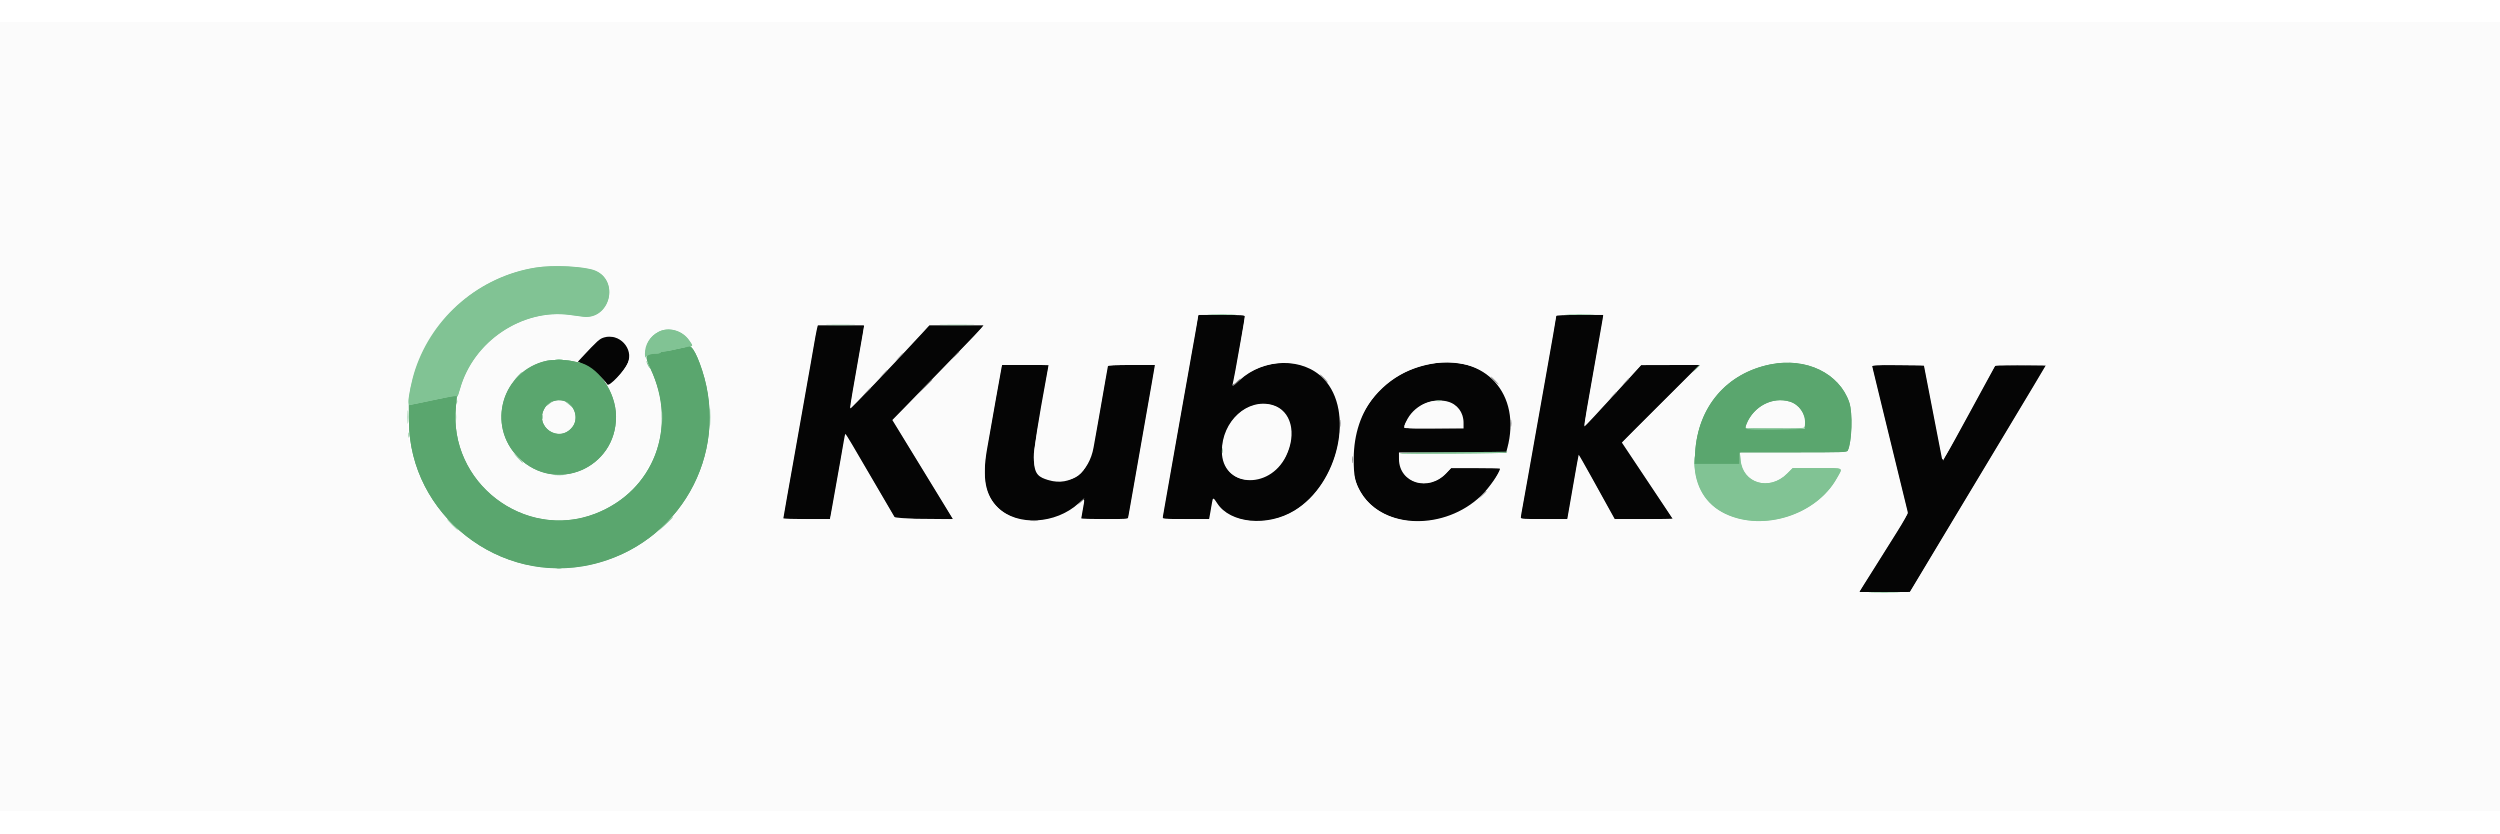
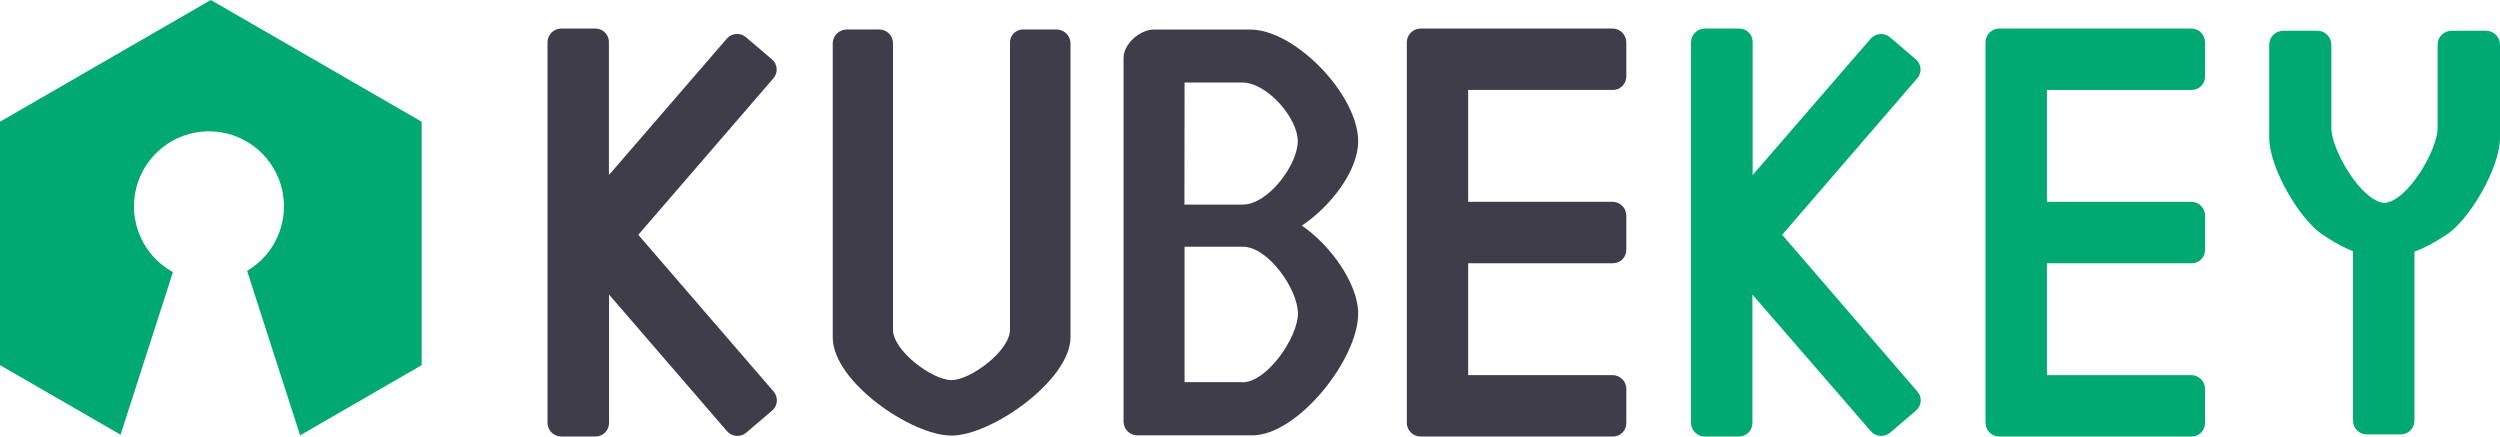
- <svg xmlns="http://www.w3.org/2000/svg" id="svg" version="1.1" width="600" height="200" viewBox="0, 0, 400,126.217">
-   <g id="svgg">
-     <path id="path1" d="M0.000 63.083 L 0.000 126.167 200.000 126.167 L 400.000 126.167 400.000 63.083 L 400.000 0.000 200.000 0.000 L 0.000 0.000 0.000 63.083 M93.010 39.252 C 95.524 39.629,96.477 40.159,97.154 41.557 C 98.459 44.254,96.207 47.497,93.292 47.118 C 92.902 47.067,91.946 46.939,91.167 46.833 C 88.293 46.442,85.169 46.997,82.250 48.417 C 70.064 54.345,69.896 71.696,81.965 77.829 C 96.220 85.073,111.274 69.733,103.949 55.428 C 101.935 51.495,105.054 47.731,108.787 49.591 C 111.951 51.168,114.376 60.095,113.409 66.606 C 110.194 88.260,82.370 94.953,69.626 77.139 C 57.357 59.990,72.096 36.110,93.010 39.252 M199.230 46.801 C 199.297 46.910,197.786 55.810,197.400 57.573 C 197.296 58.050,197.318 58.040,198.260 57.201 C 201.393 54.408,206.352 53.652,209.864 55.432 C 217.798 59.453,214.881 75.191,205.494 79.013 C 201.292 80.725,196.403 79.803,194.587 76.958 C 194.145 76.265,194.065 76.373,193.824 78.000 L 193.602 79.500 189.801 79.500 C 186.028 79.500,186.000 79.497,186.000 79.143 C 186.000 78.947,186.220 77.578,186.489 76.102 C 186.758 74.625,187.626 69.742,188.418 65.250 C 191.256 49.161,191.646 47.001,191.749 46.835 C 191.874 46.632,199.105 46.600,199.230 46.801 M256.532 47.250 C 256.476 47.796,255.727 52.109,255.330 54.167 C 255.251 54.579,255.025 55.854,254.829 57.000 C 254.632 58.146,254.255 60.279,253.990 61.741 C 253.726 63.202,253.534 64.423,253.565 64.454 C 253.614 64.503,255.955 62.003,260.896 56.625 L 262.541 54.833 267.292 54.833 L 272.043 54.833 265.855 60.940 C 262.451 64.299,259.667 67.112,259.667 67.192 C 259.667 67.272,261.467 70.035,263.667 73.333 C 265.867 76.631,267.667 79.368,267.667 79.415 C 267.667 79.462,265.543 79.500,262.948 79.500 L 258.230 79.500 257.907 78.873 C 257.062 77.235,252.740 69.508,252.667 69.504 C 252.621 69.502,252.453 70.269,252.294 71.208 C 251.719 74.605,250.994 78.758,250.912 79.125 L 250.827 79.500 246.979 79.500 L 243.131 79.500 243.237 79.075 C 243.296 78.841,243.454 78.016,243.589 77.242 C 243.723 76.467,243.950 75.177,244.093 74.375 C 244.236 73.573,244.419 72.542,244.500 72.083 C 244.581 71.625,244.764 70.594,244.907 69.792 C 245.050 68.990,245.282 67.677,245.424 66.875 C 245.686 65.387,246.077 63.188,246.659 59.917 C 246.839 58.908,247.105 57.408,247.250 56.583 C 247.396 55.758,247.628 54.446,247.767 53.667 C 248.172 51.392,248.299 50.673,248.576 49.083 C 248.720 48.258,248.880 47.376,248.933 47.122 L 249.028 46.660 252.806 46.705 L 256.583 46.750 256.532 47.250 M138.241 48.486 C 138.327 48.624,138.034 50.416,136.520 59.000 C 136.254 60.512,136.051 61.767,136.070 61.788 C 136.088 61.809,138.124 59.672,140.593 57.040 C 143.063 54.408,145.654 51.653,146.351 50.919 C 147.049 50.184,147.863 49.302,148.160 48.958 L 148.701 48.333 153.114 48.333 C 155.772 48.333,157.506 48.395,157.472 48.489 C 157.407 48.672,155.718 50.462,152.352 53.917 C 149.402 56.945,144.694 61.810,143.673 62.885 L 142.929 63.668 143.240 64.209 C 143.597 64.831,146.904 70.259,147.834 71.750 C 149.199 73.939,152.500 79.376,152.500 79.436 C 152.500 79.769,143.225 79.465,143.012 79.125 C 142.882 78.919,141.136 75.938,139.131 72.500 C 137.126 69.063,135.431 66.231,135.365 66.207 C 135.298 66.184,135.071 67.159,134.860 68.374 C 134.649 69.589,134.256 71.821,133.987 73.333 C 133.718 74.846,133.413 76.571,133.310 77.167 C 133.207 77.762,133.055 78.531,132.971 78.875 L 132.820 79.500 129.018 79.500 L 125.216 79.500 125.611 77.292 C 125.828 76.077,126.301 73.396,126.662 71.333 C 127.024 69.271,127.619 65.896,127.986 63.833 C 128.352 61.771,128.850 58.958,129.091 57.583 C 129.332 56.208,129.670 54.296,129.841 53.333 C 130.012 52.371,130.270 50.916,130.415 50.101 C 130.559 49.286,130.716 48.554,130.765 48.476 C 130.884 48.283,138.122 48.293,138.241 48.486 M99.250 50.667 C 101.423 52.010,101.328 54.023,98.967 56.695 C 98.150 57.620,97.518 58.461,97.564 58.563 C 99.505 62.906,98.940 66.778,95.931 69.750 C 89.064 76.532,77.671 69.582,80.578 60.384 C 82.025 55.803,87.530 52.712,91.697 54.141 L 92.310 54.351 93.022 53.551 C 94.523 51.864,96.128 50.360,96.514 50.278 C 97.297 50.113,98.669 50.307,99.250 50.667 M234.386 54.746 C 240.046 55.946,243.030 61.485,241.389 67.750 L 241.083 68.917 232.500 69.000 L 223.917 69.083 223.956 69.990 C 224.119 73.769,228.525 75.050,231.358 72.141 L 232.145 71.333 236.159 71.333 L 240.172 71.333 239.733 72.208 C 234.395 82.838,217.862 82.353,216.464 71.527 C 215.148 61.326,224.428 52.637,234.386 54.746 M288.942 54.760 C 292.633 55.523,295.439 58.198,296.151 61.633 C 296.516 63.399,296.298 67.098,295.743 68.542 C 295.638 68.814,295.069 68.833,287.066 68.833 L 278.500 68.833 278.504 69.875 C 278.517 73.661,283.068 75.092,285.945 72.214 L 286.826 71.333 290.764 71.333 C 295.255 71.333,294.908 71.151,293.891 72.972 C 290.619 78.832,282.125 81.539,276.062 78.655 C 271.729 76.593,270.052 71.747,271.591 65.731 C 273.598 57.881,281.096 53.140,288.942 54.760 M167.832 54.875 C 167.831 54.939,167.549 56.584,167.253 58.250 C 167.107 59.075,166.843 60.575,166.667 61.583 C 166.182 64.357,165.875 66.102,165.594 67.667 C 164.899 71.535,166.066 73.333,169.269 73.333 C 173.099 73.333,174.211 71.817,175.440 64.917 C 176.437 59.320,177.166 55.111,177.166 54.958 C 177.167 54.890,178.901 54.833,181.022 54.833 L 184.877 54.833 184.786 55.375 C 184.684 55.983,183.987 59.965,183.581 62.250 C 183.435 63.075,183.166 64.612,182.984 65.667 C 182.801 66.721,182.584 67.958,182.500 68.417 C 182.416 68.875,182.199 70.112,182.016 71.167 C 181.834 72.221,181.572 73.721,181.433 74.500 C 181.295 75.279,181.064 76.592,180.921 77.417 C 180.778 78.242,180.620 79.048,180.569 79.208 C 180.485 79.475,180.151 79.500,176.685 79.500 L 172.892 79.500 173.165 77.925 L 173.438 76.350 172.838 76.893 C 167.255 81.936,158.843 80.278,157.647 73.899 C 157.439 72.790,157.533 69.481,157.806 68.333 C 157.904 67.921,158.217 66.233,158.501 64.583 C 158.786 62.933,159.086 61.246,159.169 60.833 C 159.251 60.421,159.524 58.902,159.775 57.458 L 160.231 54.833 164.032 54.833 C 166.123 54.833,167.833 54.852,167.832 54.875 M308.196 56.333 C 308.352 57.112,308.937 60.112,309.497 63.000 C 310.058 65.887,310.601 68.674,310.705 69.192 L 310.893 70.133 311.216 69.525 C 311.394 69.190,312.703 66.779,314.127 64.167 C 315.550 61.554,316.960 58.967,317.259 58.417 C 318.034 56.994,318.887 55.459,319.092 55.119 C 319.252 54.852,319.613 54.831,323.355 54.872 L 327.443 54.917 325.089 58.833 C 317.770 71.012,306.992 88.923,306.333 90.000 L 305.569 91.250 301.534 91.295 C 299.083 91.322,297.500 91.278,297.500 91.182 C 297.500 91.003,298.100 90.020,301.580 84.500 C 302.938 82.346,304.309 80.144,304.626 79.607 L 305.203 78.632 304.920 77.441 C 304.498 75.662,301.604 63.818,300.482 59.275 C 299.942 57.088,299.500 55.193,299.500 55.063 C 299.500 54.865,300.170 54.835,303.706 54.872 L 307.913 54.917 308.196 56.333 M88.750 60.613 C 86.049 61.326,86.348 65.410,89.128 65.783 C 91.090 66.046,92.666 63.772,91.750 62.000 C 91.236 61.005,89.792 60.337,88.750 60.613 M283.685 60.673 C 281.757 61.070,279.333 63.389,279.333 64.838 C 279.333 64.939,281.086 65.000,283.997 65.000 L 288.660 65.000 288.765 64.582 C 289.366 62.188,286.614 60.070,283.685 60.673 M227.884 61.080 C 226.548 61.687,224.667 63.926,224.667 64.909 C 224.667 64.962,226.785 64.985,229.375 64.961 L 234.083 64.917 234.056 63.894 C 233.982 61.151,230.859 59.727,227.884 61.080 M200.237 61.470 C 195.610 63.070,193.917 70.431,197.667 72.641 C 200.198 74.133,204.324 72.411,205.766 69.261 C 208.104 64.155,205.024 59.815,200.237 61.470 " stroke="none" fill="#fbfbfb" fill-rule="evenodd" />
-     <path id="path2" d="M109.773 51.949 C 109.737 51.985,109.492 52.053,109.229 52.099 C 108.965 52.146,108.263 52.297,107.667 52.435 C 107.071 52.573,106.377 52.693,106.125 52.702 C 105.873 52.710,105.667 52.781,105.667 52.859 C 105.667 52.936,105.423 53.000,105.125 53.001 C 103.214 53.004,103.080 53.307,104.066 55.388 C 108.515 64.784,104.634 75.007,95.243 78.627 C 83.913 82.995,71.701 73.601,72.949 61.481 C 73.047 60.529,73.117 59.739,73.105 59.725 C 73.080 59.696,70.511 60.201,69.250 60.482 C 68.792 60.584,67.742 60.804,66.917 60.971 L 65.417 61.274 65.431 63.845 C 65.513 78.818,79.993 90.172,94.667 86.769 C 108.634 83.530,116.767 69.235,112.344 55.699 C 111.315 52.550,110.443 51.279,109.773 51.949 M87.500 54.162 C 80.332 55.684,77.758 64.517,82.981 69.668 C 88.895 75.498,98.593 71.400,98.565 63.083 C 98.552 59.095,95.585 54.891,92.432 54.393 C 92.240 54.363,91.746 54.265,91.333 54.176 C 90.467 53.989,88.351 53.982,87.500 54.162 M283.333 54.731 C 276.238 56.149,271.670 61.484,271.224 68.875 L 271.116 70.667 274.725 70.667 L 278.333 70.667 278.333 69.750 L 278.333 68.833 286.911 68.833 C 294.912 68.833,295.498 68.814,295.636 68.542 C 296.311 67.209,296.459 62.478,295.878 60.799 C 294.275 56.163,288.982 53.602,283.333 54.731 M90.841 60.876 C 92.127 61.742,92.493 63.573,91.610 64.729 C 89.490 67.510,85.345 64.691,87.166 61.707 C 87.900 60.503,89.688 60.098,90.841 60.876 M286.357 60.693 C 287.871 61.147,288.904 62.653,288.802 64.260 L 288.750 65.083 284.169 65.128 C 278.779 65.180,279.080 65.235,279.460 64.268 C 280.570 61.443,283.606 59.869,286.357 60.693 " stroke="none" fill="#5aa66e" fill-rule="evenodd" />
-     <path id="path3" d="M85.750 39.246 C 76.786 40.675,69.262 47.032,66.433 55.566 C 65.883 57.224,65.301 60.054,65.367 60.746 L 65.417 61.273 66.917 60.970 C 67.742 60.804,68.792 60.584,69.250 60.482 C 71.864 59.899,73.087 59.709,73.148 59.876 C 73.183 59.974,73.390 59.423,73.607 58.652 C 75.741 51.068,83.570 45.799,91.167 46.833 C 91.946 46.939,92.902 47.067,93.292 47.118 C 97.561 47.673,99.197 41.394,95.217 39.726 C 93.648 39.068,88.500 38.807,85.750 39.246 M193.625 46.791 C 194.656 46.820,196.344 46.820,197.375 46.791 C 198.406 46.762,197.563 46.738,195.500 46.738 C 193.438 46.738,192.594 46.762,193.625 46.791 M250.884 46.791 C 251.967 46.820,253.692 46.820,254.718 46.791 C 255.744 46.762,254.858 46.738,252.750 46.738 C 250.642 46.738,249.802 46.762,250.884 46.791 M132.625 48.458 C 133.656 48.487,135.344 48.487,136.375 48.458 C 137.406 48.429,136.563 48.405,134.500 48.405 C 132.438 48.405,131.594 48.429,132.625 48.458 M150.885 48.458 C 152.151 48.486,154.176 48.486,155.385 48.458 C 156.594 48.429,155.558 48.406,153.083 48.406 C 150.608 48.406,149.619 48.430,150.885 48.458 M105.426 49.508 C 104.019 50.210,103.156 51.588,103.188 53.083 C 103.197 53.542,103.239 53.788,103.281 53.630 C 103.364 53.314,104.278 53.002,105.125 53.001 C 105.423 53.000,105.667 52.936,105.667 52.859 C 105.667 52.781,105.873 52.710,106.125 52.702 C 106.377 52.693,107.071 52.573,107.667 52.435 C 109.051 52.114,109.632 51.994,110.236 51.905 C 110.909 51.806,110.908 51.812,110.279 50.899 C 109.196 49.326,107.033 48.706,105.426 49.508 M88.961 53.954 C 89.261 53.991,89.711 53.990,89.961 53.952 C 90.212 53.914,89.967 53.884,89.417 53.885 C 88.867 53.886,88.662 53.917,88.961 53.954 M103.433 54.333 C 103.536 54.718,104.000 55.523,104.000 55.317 C 104.000 55.267,103.847 54.932,103.661 54.571 C 103.466 54.195,103.369 54.094,103.433 54.333 M271.324 55.458 L 270.750 56.083 271.375 55.509 C 271.719 55.193,272.000 54.912,272.000 54.884 C 272.000 54.757,271.859 54.877,271.324 55.458 M82.824 56.625 L 82.250 57.250 82.875 56.676 C 83.219 56.360,83.500 56.078,83.500 56.051 C 83.500 55.923,83.359 56.043,82.824 56.625 M73.039 60.667 C 73.039 60.987,73.073 61.119,73.115 60.958 C 73.157 60.798,73.157 60.535,73.115 60.375 C 73.073 60.215,73.039 60.346,73.039 60.667 M229.875 60.615 C 230.035 60.657,230.298 60.657,230.458 60.615 C 230.619 60.573,230.487 60.539,230.167 60.539 C 229.846 60.539,229.715 60.573,229.875 60.615 M87.703 61.125 C 87.304 61.515,87.298 61.534,87.659 61.252 C 88.370 60.698,88.404 60.667,88.286 60.667 C 88.223 60.667,87.961 60.873,87.703 61.125 M90.583 60.774 C 91.432 61.527,91.745 61.746,91.417 61.360 C 91.236 61.145,90.936 60.892,90.752 60.797 C 90.568 60.703,90.492 60.692,90.583 60.774 M113.565 63.167 C 113.565 64.404,113.592 64.910,113.624 64.292 C 113.656 63.673,113.656 62.660,113.624 62.042 C 113.592 61.423,113.565 61.929,113.565 63.167 M65.228 63.167 C 65.228 64.129,65.256 64.523,65.290 64.042 C 65.323 63.560,65.323 62.773,65.290 62.292 C 65.256 61.810,65.228 62.204,65.228 63.167 M72.893 63.167 C 72.893 64.037,72.922 64.394,72.956 63.958 C 72.990 63.523,72.990 62.810,72.956 62.375 C 72.922 61.940,72.893 62.296,72.893 63.167 M105.889 63.167 C 105.889 63.854,105.919 64.135,105.955 63.792 C 105.991 63.448,105.991 62.885,105.955 62.542 C 105.919 62.198,105.889 62.479,105.889 63.167 M86.705 63.167 C 86.705 63.487,86.740 63.619,86.782 63.458 C 86.823 63.298,86.823 63.035,86.782 62.875 C 86.740 62.715,86.705 62.846,86.705 63.167 M288.667 64.811 C 288.667 64.962,287.522 64.999,283.932 64.963 C 281.329 64.938,279.233 64.973,279.276 65.042 C 279.402 65.246,288.630 65.195,288.757 64.989 C 288.817 64.891,288.822 64.766,288.767 64.711 C 288.712 64.656,288.667 64.701,288.667 64.811 M65.375 66.083 C 65.377 66.450,65.411 66.580,65.451 66.373 C 65.491 66.166,65.490 65.866,65.448 65.706 C 65.406 65.547,65.374 65.717,65.375 66.083 M195.542 68.583 C 195.544 68.950,195.578 69.080,195.618 68.873 C 195.658 68.666,195.656 68.366,195.615 68.206 C 195.573 68.047,195.540 68.217,195.542 68.583 M232.590 68.792 C 227.919 68.816,224.041 68.892,223.973 68.960 C 223.905 69.028,227.687 69.063,232.378 69.039 C 237.674 69.011,240.968 68.932,241.070 68.830 C 241.160 68.740,241.200 68.685,241.158 68.707 C 241.117 68.729,237.261 68.767,232.590 68.792 M271.096 70.500 C 271.212 74.350,272.925 77.162,276.062 78.655 C 282.125 81.539,290.619 78.832,293.891 72.972 C 294.908 71.151,295.255 71.333,290.764 71.333 L 286.826 71.333 285.945 72.214 C 283.093 75.066,278.828 73.798,278.494 70.000 C 278.385 68.767,278.383 68.763,278.358 69.708 L 278.333 70.667 274.758 70.667 L 271.183 70.667 271.113 69.708 C 271.075 69.181,271.067 69.537,271.096 70.500 M82.826 69.708 C 83.517 70.444,83.667 70.577,83.667 70.451 C 83.667 70.425,83.310 70.068,82.875 69.660 L 82.083 68.917 82.826 69.708 M88.796 72.456 C 89.188 72.491,89.788 72.490,90.129 72.454 C 90.471 72.419,90.150 72.390,89.417 72.390 C 88.683 72.391,88.404 72.420,88.796 72.456 M106.495 80.292 L 105.417 81.417 106.542 80.338 C 107.160 79.745,107.667 79.239,107.667 79.213 C 107.667 79.090,107.497 79.247,106.495 80.292 M72.333 80.417 C 72.831 80.921,73.276 81.333,73.322 81.333 C 73.368 81.333,72.998 80.921,72.500 80.417 C 72.002 79.912,71.557 79.500,71.511 79.500 C 71.466 79.500,71.835 79.912,72.333 80.417 M89.127 87.451 C 89.334 87.491,89.634 87.490,89.794 87.448 C 89.953 87.406,89.783 87.374,89.417 87.375 C 89.050 87.377,88.920 87.411,89.127 87.451 M299.458 91.291 C 300.581 91.320,302.419 91.320,303.542 91.291 C 304.665 91.262,303.746 91.239,301.500 91.239 C 299.254 91.239,298.335 91.262,299.458 91.291 " stroke="none" fill="#81c394" fill-rule="evenodd" />
-     <path id="path4" d="M152.824 53.292 L 152.250 53.917 152.875 53.342 C 153.457 52.808,153.577 52.667,153.449 52.667 C 153.422 52.667,153.140 52.948,152.824 53.292 M143.824 53.625 L 143.250 54.250 143.875 53.676 C 144.457 53.141,144.577 53.000,144.449 53.000 C 144.422 53.000,144.140 53.281,143.824 53.625 M141.324 56.292 L 140.750 56.917 141.375 56.342 C 141.957 55.808,142.077 55.667,141.949 55.667 C 141.922 55.667,141.640 55.948,141.324 56.292 M211.750 57.000 C 212.108 57.367,212.438 57.667,212.484 57.667 C 212.530 57.667,212.275 57.367,211.917 57.000 C 211.559 56.633,211.228 56.333,211.182 56.333 C 211.137 56.333,211.392 56.633,211.750 57.000 M239.083 57.333 C 239.441 57.700,239.772 58.000,239.818 58.000 C 239.863 58.000,239.608 57.700,239.250 57.333 C 238.892 56.967,238.562 56.667,238.516 56.667 C 238.470 56.667,238.725 56.967,239.083 57.333 M197.922 57.494 C 197.662 57.766,197.385 57.949,197.308 57.901 C 197.230 57.853,197.167 57.893,197.167 57.990 C 197.167 58.304,197.422 58.179,198.000 57.583 C 198.311 57.262,198.527 57.000,198.481 57.000 C 198.434 57.000,198.183 57.222,197.922 57.494 M260.073 57.542 L 259.583 58.083 260.125 57.594 C 260.630 57.138,260.743 57.000,260.615 57.000 C 260.586 57.000,260.342 57.244,260.073 57.542 M147.912 58.375 L 146.750 59.583 147.958 58.421 C 148.623 57.782,149.167 57.238,149.167 57.213 C 149.167 57.091,148.992 57.253,147.912 58.375 M138.658 59.125 L 138.083 59.750 138.708 59.176 C 139.290 58.641,139.410 58.500,139.283 58.500 C 139.255 58.500,138.974 58.781,138.658 59.125 M258.073 59.708 L 257.583 60.250 258.125 59.760 C 258.423 59.491,258.667 59.248,258.667 59.219 C 258.667 59.090,258.529 59.203,258.073 59.708 M214.383 64.167 C 214.383 64.671,214.415 64.877,214.453 64.625 C 214.491 64.373,214.491 63.960,214.453 63.708 C 214.415 63.456,214.383 63.663,214.383 64.167 M241.717 64.167 C 241.717 64.671,241.748 64.877,241.786 64.625 C 241.824 64.373,241.824 63.960,241.786 63.708 C 241.748 63.456,241.717 63.663,241.717 64.167 M216.383 70.000 C 216.383 70.504,216.415 70.710,216.453 70.458 C 216.491 70.206,216.491 69.794,216.453 69.542 C 216.415 69.290,216.383 69.496,216.383 70.000 M237.158 75.625 L 236.583 76.250 237.208 75.676 C 237.552 75.360,237.833 75.078,237.833 75.051 C 237.833 74.923,237.692 75.043,237.158 75.625 M172.906 76.708 L 172.417 77.250 172.958 76.760 C 173.463 76.304,173.577 76.167,173.448 76.167 C 173.419 76.167,173.175 76.410,172.906 76.708 M164.961 79.787 C 165.261 79.825,165.711 79.824,165.961 79.786 C 166.212 79.748,165.967 79.717,165.417 79.718 C 164.867 79.719,164.662 79.750,164.961 79.787 " stroke="none" fill="#848484" fill-rule="evenodd" />
-     <path id="path0" d="M191.525 48.125 C 191.411 48.835,191.246 49.792,191.158 50.250 C 191.069 50.708,190.848 51.946,190.665 53.000 C 190.482 54.054,190.258 55.329,190.166 55.833 C 190.074 56.337,189.780 57.987,189.513 59.500 C 189.246 61.012,188.721 63.975,188.346 66.083 C 186.822 74.651,186.000 79.319,186.000 79.407 C 186.000 79.458,187.678 79.500,189.728 79.500 L 193.457 79.500 193.634 78.542 C 193.732 78.015,193.861 77.265,193.921 76.875 C 194.056 75.991,194.131 75.999,194.750 76.964 C 196.822 80.191,202.770 80.761,207.093 78.147 C 214.198 73.851,216.773 62.240,211.775 57.036 C 208.456 53.580,202.204 53.693,198.330 57.280 C 197.219 58.309,197.110 58.331,197.316 57.491 C 197.394 57.175,197.541 56.429,197.644 55.833 C 197.748 55.237,198.132 53.089,198.499 51.060 C 198.866 49.030,199.167 47.249,199.167 47.101 C 199.167 46.863,198.754 46.833,195.449 46.833 L 191.732 46.833 191.525 48.125 M249.000 47.004 C 249.000 47.097,248.778 48.428,248.507 49.962 C 248.235 51.495,247.637 54.887,247.177 57.500 C 246.717 60.112,246.264 62.663,246.171 63.167 C 246.077 63.671,245.850 64.946,245.667 66.000 C 245.483 67.054,245.258 68.329,245.166 68.833 C 245.074 69.337,244.774 71.025,244.500 72.583 C 243.926 75.846,243.702 77.095,243.487 78.217 C 243.402 78.656,243.333 79.125,243.333 79.258 C 243.333 79.462,243.914 79.500,247.051 79.500 L 250.768 79.500 251.660 74.375 C 252.150 71.556,252.569 69.227,252.590 69.200 C 252.611 69.172,253.512 70.747,254.592 72.700 C 255.672 74.652,256.680 76.475,256.832 76.750 C 256.984 77.025,257.391 77.756,257.735 78.375 L 258.362 79.500 263.015 79.500 L 267.668 79.500 263.584 73.376 L 259.500 67.251 265.708 61.042 L 271.915 54.833 267.249 54.847 L 262.583 54.860 260.206 57.472 C 258.898 58.908,257.547 60.383,257.204 60.750 C 256.860 61.117,255.912 62.148,255.097 63.042 C 254.281 63.935,253.565 64.667,253.506 64.667 C 253.405 64.667,253.929 61.556,255.651 51.917 C 256.012 49.900,256.357 47.931,256.418 47.542 L 256.529 46.833 252.765 46.833 C 250.313 46.833,249.000 46.893,249.000 47.004 M130.694 49.125 C 130.610 49.469,130.378 50.725,130.177 51.917 C 129.977 53.108,129.742 54.458,129.655 54.917 C 129.568 55.375,129.348 56.612,129.165 57.667 C 128.982 58.721,128.758 59.996,128.666 60.500 C 128.506 61.372,128.205 63.076,126.999 69.917 C 126.709 71.567,126.215 74.337,125.902 76.073 C 125.589 77.809,125.333 79.290,125.333 79.364 C 125.333 79.439,127.013 79.500,129.066 79.500 L 132.799 79.500 132.998 78.375 C 133.107 77.756,133.344 76.425,133.525 75.417 C 133.705 74.408,133.919 73.208,134.000 72.750 C 134.081 72.292,134.302 71.054,134.490 70.000 C 134.679 68.946,134.912 67.598,135.009 67.005 C 135.106 66.412,135.213 65.898,135.247 65.864 C 135.281 65.830,135.763 66.577,136.317 67.526 C 136.871 68.474,138.662 71.537,140.296 74.333 L 143.268 79.417 147.874 79.461 L 152.479 79.505 150.464 76.211 C 149.356 74.399,147.647 71.604,146.667 70.000 C 145.687 68.396,144.411 66.310,143.831 65.365 L 142.776 63.646 144.601 61.781 C 145.605 60.756,147.552 58.754,148.929 57.333 C 150.306 55.913,152.565 53.587,153.948 52.167 C 155.332 50.746,156.667 49.340,156.914 49.042 L 157.363 48.500 153.031 48.500 L 148.698 48.500 147.641 49.648 C 142.551 55.176,136.074 61.939,136.035 61.768 C 136.008 61.652,136.177 60.475,136.410 59.153 C 137.037 55.601,137.828 51.084,138.064 49.708 L 138.272 48.500 134.559 48.500 L 130.846 48.500 130.694 49.125 M96.660 50.430 C 95.915 50.653,95.641 50.899,93.032 53.692 L 92.464 54.301 93.597 54.859 C 94.676 55.390,96.600 57.052,97.179 57.953 C 97.449 58.373,99.931 55.771,100.455 54.518 C 101.417 52.216,99.085 49.704,96.660 50.430 M228.917 54.675 C 221.301 56.131,216.626 61.881,216.594 69.833 C 216.582 72.709,216.826 73.791,217.856 75.435 C 221.432 81.144,231.177 81.317,236.970 75.773 C 238.227 74.570,240.000 72.025,240.000 71.423 C 240.000 71.374,238.241 71.333,236.090 71.333 L 232.180 71.333 231.417 72.149 C 228.584 75.178,223.851 73.758,223.837 69.875 L 223.833 68.833 232.410 68.833 L 240.987 68.833 241.160 68.193 C 243.501 59.498,237.626 53.011,228.917 54.675 M160.254 55.208 C 160.166 55.594,158.635 64.209,157.910 68.395 C 157.129 72.912,157.659 75.714,159.663 77.661 C 162.751 80.660,168.909 80.329,172.589 76.966 C 173.606 76.036,173.613 76.047,173.250 77.944 C 173.113 78.662,173.000 79.306,173.000 79.375 C 173.000 79.444,174.680 79.500,176.733 79.500 L 180.466 79.500 180.665 78.375 C 180.774 77.756,181.008 76.425,181.186 75.417 C 181.643 72.814,182.109 70.160,182.416 68.417 C 182.561 67.592,182.824 66.092,183.000 65.083 C 183.418 62.692,183.769 60.696,184.187 58.333 C 184.374 57.279,184.585 56.060,184.655 55.625 L 184.784 54.833 181.053 54.833 C 178.212 54.833,177.309 54.883,177.263 55.042 C 177.230 55.156,177.039 56.225,176.838 57.417 C 176.637 58.608,176.179 61.233,175.820 63.250 C 175.461 65.267,175.082 67.404,174.977 68.000 C 174.271 72.045,171.247 74.274,167.818 73.277 C 164.731 72.380,164.715 71.557,167.484 56.458 L 167.782 54.833 164.061 54.833 L 160.340 54.833 160.254 55.208 M299.564 55.125 C 299.612 55.285,299.763 55.904,299.900 56.500 C 300.037 57.096,300.757 60.058,301.500 63.083 C 302.925 68.887,305.120 77.870,305.240 78.393 C 305.284 78.583,304.623 79.797,303.515 81.559 C 302.527 83.131,300.871 85.767,299.835 87.417 C 298.798 89.067,297.840 90.585,297.706 90.792 L 297.462 91.167 301.522 91.161 L 305.583 91.156 309.703 84.286 C 311.968 80.508,316.862 72.365,320.578 66.190 C 324.293 60.015,327.333 54.932,327.333 54.895 C 327.333 54.858,325.515 54.847,323.292 54.872 L 319.251 54.917 315.125 62.500 C 311.132 69.837,310.809 70.365,310.699 69.717 C 310.602 69.142,308.972 60.730,308.405 57.879 C 308.090 56.299,307.833 54.968,307.833 54.920 C 307.833 54.872,305.953 54.833,303.655 54.833 C 299.755 54.833,299.483 54.853,299.564 55.125 M231.583 60.684 C 233.145 61.077,234.167 62.420,234.167 64.078 L 234.167 65.000 229.417 65.000 C 224.175 65.000,224.453 65.070,224.991 63.885 C 226.117 61.405,228.961 60.024,231.583 60.684 M203.657 61.263 C 206.590 62.134,207.530 65.810,205.749 69.443 C 203.048 74.949,195.500 74.360,195.500 68.643 C 195.500 63.810,199.636 60.068,203.657 61.263 " stroke="none" fill="#050505" fill-rule="evenodd" />
-     <path id="path1" d="M0.000 63.083 L 0.000 126.167 200.000 126.167 L 400.000 126.167 400.000 63.083 L 400.000 0.000 200.000 0.000 L 0.000 0.000 0.000 63.083 M93.010 39.252 C 95.524 39.629,96.477 40.159,97.154 41.557 C 98.459 44.254,96.207 47.497,93.292 47.118 C 92.902 47.067,91.946 46.939,91.167 46.833 C 88.293 46.442,85.169 46.997,82.250 48.417 C 70.064 54.345,69.896 71.696,81.965 77.829 C 96.220 85.073,111.274 69.733,103.949 55.428 C 101.935 51.495,105.054 47.731,108.787 49.591 C 111.951 51.168,114.376 60.095,113.409 66.606 C 110.194 88.260,82.370 94.953,69.626 77.139 C 57.357 59.990,72.096 36.110,93.010 39.252 M199.230 46.801 C 199.297 46.910,197.786 55.810,197.400 57.573 C 197.296 58.050,197.318 58.040,198.260 57.201 C 201.393 54.408,206.352 53.652,209.864 55.432 C 217.798 59.453,214.881 75.191,205.494 79.013 C 201.292 80.725,196.403 79.803,194.587 76.958 C 194.145 76.265,194.065 76.373,193.824 78.000 L 193.602 79.500 189.801 79.500 C 186.028 79.500,186.000 79.497,186.000 79.143 C 186.000 78.947,186.220 77.578,186.489 76.102 C 186.758 74.625,187.626 69.742,188.418 65.250 C 191.256 49.161,191.646 47.001,191.749 46.835 C 191.874 46.632,199.105 46.600,199.230 46.801 M256.532 47.250 C 256.476 47.796,255.727 52.109,255.330 54.167 C 255.251 54.579,255.025 55.854,254.829 57.000 C 254.632 58.146,254.255 60.279,253.990 61.741 C 253.726 63.202,253.534 64.423,253.565 64.454 C 253.614 64.503,255.955 62.003,260.896 56.625 L 262.541 54.833 267.292 54.833 L 272.043 54.833 265.855 60.940 C 262.451 64.299,259.667 67.112,259.667 67.192 C 259.667 67.272,261.467 70.035,263.667 73.333 C 265.867 76.631,267.667 79.368,267.667 79.415 C 267.667 79.462,265.543 79.500,262.948 79.500 L 258.230 79.500 257.907 78.873 C 257.062 77.235,252.740 69.508,252.667 69.504 C 252.621 69.502,252.453 70.269,252.294 71.208 C 251.719 74.605,250.994 78.758,250.912 79.125 L 250.827 79.500 246.979 79.500 L 243.131 79.500 243.237 79.075 C 243.296 78.841,243.454 78.016,243.589 77.242 C 243.723 76.467,243.950 75.177,244.093 74.375 C 244.236 73.573,244.419 72.542,244.500 72.083 C 244.581 71.625,244.764 70.594,244.907 69.792 C 245.050 68.990,245.282 67.677,245.424 66.875 C 245.686 65.387,246.077 63.188,246.659 59.917 C 246.839 58.908,247.105 57.408,247.250 56.583 C 247.396 55.758,247.628 54.446,247.767 53.667 C 248.172 51.392,248.299 50.673,248.576 49.083 C 248.720 48.258,248.880 47.376,248.933 47.122 L 249.028 46.660 252.806 46.705 L 256.583 46.750 256.532 47.250 M138.241 48.486 C 138.327 48.624,138.034 50.416,136.520 59.000 C 136.254 60.512,136.051 61.767,136.070 61.788 C 136.088 61.809,138.124 59.672,140.593 57.040 C 143.063 54.408,145.654 51.653,146.351 50.919 C 147.049 50.184,147.863 49.302,148.160 48.958 L 148.701 48.333 153.114 48.333 C 155.772 48.333,157.506 48.395,157.472 48.489 C 157.407 48.672,155.718 50.462,152.352 53.917 C 149.402 56.945,144.694 61.810,143.673 62.885 L 142.929 63.668 143.240 64.209 C 143.597 64.831,146.904 70.259,147.834 71.750 C 149.199 73.939,152.500 79.376,152.500 79.436 C 152.500 79.769,143.225 79.465,143.012 79.125 C 142.882 78.919,141.136 75.938,139.131 72.500 C 137.126 69.063,135.431 66.231,135.365 66.207 C 135.298 66.184,135.071 67.159,134.860 68.374 C 134.649 69.589,134.256 71.821,133.987 73.333 C 133.718 74.846,133.413 76.571,133.310 77.167 C 133.207 77.762,133.055 78.531,132.971 78.875 L 132.820 79.500 129.018 79.500 L 125.216 79.500 125.611 77.292 C 125.828 76.077,126.301 73.396,126.662 71.333 C 127.024 69.271,127.619 65.896,127.986 63.833 C 128.352 61.771,128.850 58.958,129.091 57.583 C 129.332 56.208,129.670 54.296,129.841 53.333 C 130.012 52.371,130.270 50.916,130.415 50.101 C 130.559 49.286,130.716 48.554,130.765 48.476 C 130.884 48.283,138.122 48.293,138.241 48.486 M99.250 50.667 C 101.423 52.010,101.328 54.023,98.967 56.695 C 98.150 57.620,97.518 58.461,97.564 58.563 C 99.505 62.906,98.940 66.778,95.931 69.750 C 89.064 76.532,77.671 69.582,80.578 60.384 C 82.025 55.803,87.530 52.712,91.697 54.141 L 92.310 54.351 93.022 53.551 C 94.523 51.864,96.128 50.360,96.514 50.278 C 97.297 50.113,98.669 50.307,99.250 50.667 M234.386 54.746 C 240.046 55.946,243.030 61.485,241.389 67.750 L 241.083 68.917 232.500 69.000 L 223.917 69.083 223.956 69.990 C 224.119 73.769,228.525 75.050,231.358 72.141 L 232.145 71.333 236.159 71.333 L 240.172 71.333 239.733 72.208 C 234.395 82.838,217.862 82.353,216.464 71.527 C 215.148 61.326,224.428 52.637,234.386 54.746 M288.942 54.760 C 292.633 55.523,295.439 58.198,296.151 61.633 C 296.516 63.399,296.298 67.098,295.743 68.542 C 295.638 68.814,295.069 68.833,287.066 68.833 L 278.500 68.833 278.504 69.875 C 278.517 73.661,283.068 75.092,285.945 72.214 L 286.826 71.333 290.764 71.333 C 295.255 71.333,294.908 71.151,293.891 72.972 C 290.619 78.832,282.125 81.539,276.062 78.655 C 271.729 76.593,270.052 71.747,271.591 65.731 C 273.598 57.881,281.096 53.140,288.942 54.760 M167.832 54.875 C 167.831 54.939,167.549 56.584,167.253 58.250 C 167.107 59.075,166.843 60.575,166.667 61.583 C 166.182 64.357,165.875 66.102,165.594 67.667 C 164.899 71.535,166.066 73.333,169.269 73.333 C 173.099 73.333,174.211 71.817,175.440 64.917 C 176.437 59.320,177.166 55.111,177.166 54.958 C 177.167 54.890,178.901 54.833,181.022 54.833 L 184.877 54.833 184.786 55.375 C 184.684 55.983,183.987 59.965,183.581 62.250 C 183.435 63.075,183.166 64.612,182.984 65.667 C 182.801 66.721,182.584 67.958,182.500 68.417 C 182.416 68.875,182.199 70.112,182.016 71.167 C 181.834 72.221,181.572 73.721,181.433 74.500 C 181.295 75.279,181.064 76.592,180.921 77.417 C 180.778 78.242,180.620 79.048,180.569 79.208 C 180.485 79.475,180.151 79.500,176.685 79.500 L 172.892 79.500 173.165 77.925 L 173.438 76.350 172.838 76.893 C 167.255 81.936,158.843 80.278,157.647 73.899 C 157.439 72.790,157.533 69.481,157.806 68.333 C 157.904 67.921,158.217 66.233,158.501 64.583 C 158.786 62.933,159.086 61.246,159.169 60.833 C 159.251 60.421,159.524 58.902,159.775 57.458 L 160.231 54.833 164.032 54.833 C 166.123 54.833,167.833 54.852,167.832 54.875 M308.196 56.333 C 308.352 57.112,308.937 60.112,309.497 63.000 C 310.058 65.887,310.601 68.674,310.705 69.192 L 310.893 70.133 311.216 69.525 C 311.394 69.190,312.703 66.779,314.127 64.167 C 315.550 61.554,316.960 58.967,317.259 58.417 C 318.034 56.994,318.887 55.459,319.092 55.119 C 319.252 54.852,319.613 54.831,323.355 54.872 L 327.443 54.917 325.089 58.833 C 317.770 71.012,306.992 88.923,306.333 90.000 L 305.569 91.250 301.534 91.295 C 299.083 91.322,297.500 91.278,297.500 91.182 C 297.500 91.003,298.100 90.020,301.580 84.500 C 302.938 82.346,304.309 80.144,304.626 79.607 L 305.203 78.632 304.920 77.441 C 304.498 75.662,301.604 63.818,300.482 59.275 C 299.942 57.088,299.500 55.193,299.500 55.063 C 299.500 54.865,300.170 54.835,303.706 54.872 L 307.913 54.917 308.196 56.333 M88.750 60.613 C 86.049 61.326,86.348 65.410,89.128 65.783 C 91.090 66.046,92.666 63.772,91.750 62.000 C 91.236 61.005,89.792 60.337,88.750 60.613 M283.685 60.673 C 281.757 61.070,279.333 63.389,279.333 64.838 C 279.333 64.939,281.086 65.000,283.997 65.000 L 288.660 65.000 288.765 64.582 C 289.366 62.188,286.614 60.070,283.685 60.673 M227.884 61.080 C 226.548 61.687,224.667 63.926,224.667 64.909 C 224.667 64.962,226.785 64.985,229.375 64.961 L 234.083 64.917 234.056 63.894 C 233.982 61.151,230.859 59.727,227.884 61.080 M200.237 61.470 C 195.610 63.070,193.917 70.431,197.667 72.641 C 200.198 74.133,204.324 72.411,205.766 69.261 C 208.104 64.155,205.024 59.815,200.237 61.470 " stroke="none" fill="#fbfbfb" fill-rule="evenodd" />
-     <path id="path2" d="M109.773 51.949 C 109.737 51.985,109.492 52.053,109.229 52.099 C 108.965 52.146,108.263 52.297,107.667 52.435 C 107.071 52.573,106.377 52.693,106.125 52.702 C 105.873 52.710,105.667 52.781,105.667 52.859 C 105.667 52.936,105.423 53.000,105.125 53.001 C 103.214 53.004,103.080 53.307,104.066 55.388 C 108.515 64.784,104.634 75.007,95.243 78.627 C 83.913 82.995,71.701 73.601,72.949 61.481 C 73.047 60.529,73.117 59.739,73.105 59.725 C 73.080 59.696,70.511 60.201,69.250 60.482 C 68.792 60.584,67.742 60.804,66.917 60.971 L 65.417 61.274 65.431 63.845 C 65.513 78.818,79.993 90.172,94.667 86.769 C 108.634 83.530,116.767 69.235,112.344 55.699 C 111.315 52.550,110.443 51.279,109.773 51.949 M87.500 54.162 C 80.332 55.684,77.758 64.517,82.981 69.668 C 88.895 75.498,98.593 71.400,98.565 63.083 C 98.552 59.095,95.585 54.891,92.432 54.393 C 92.240 54.363,91.746 54.265,91.333 54.176 C 90.467 53.989,88.351 53.982,87.500 54.162 M283.333 54.731 C 276.238 56.149,271.670 61.484,271.224 68.875 L 271.116 70.667 274.725 70.667 L 278.333 70.667 278.333 69.750 L 278.333 68.833 286.911 68.833 C 294.912 68.833,295.498 68.814,295.636 68.542 C 296.311 67.209,296.459 62.478,295.878 60.799 C 294.275 56.163,288.982 53.602,283.333 54.731 M90.841 60.876 C 92.127 61.742,92.493 63.573,91.610 64.729 C 89.490 67.510,85.345 64.691,87.166 61.707 C 87.900 60.503,89.688 60.098,90.841 60.876 M286.357 60.693 C 287.871 61.147,288.904 62.653,288.802 64.260 L 288.750 65.083 284.169 65.128 C 278.779 65.180,279.080 65.235,279.460 64.268 C 280.570 61.443,283.606 59.869,286.357 60.693 " stroke="none" fill="#5aa66e" fill-rule="evenodd" />
-     <path id="path3" d="M85.750 39.246 C 76.786 40.675,69.262 47.032,66.433 55.566 C 65.883 57.224,65.301 60.054,65.367 60.746 L 65.417 61.273 66.917 60.970 C 67.742 60.804,68.792 60.584,69.250 60.482 C 71.864 59.899,73.087 59.709,73.148 59.876 C 73.183 59.974,73.390 59.423,73.607 58.652 C 75.741 51.068,83.570 45.799,91.167 46.833 C 91.946 46.939,92.902 47.067,93.292 47.118 C 97.561 47.673,99.197 41.394,95.217 39.726 C 93.648 39.068,88.500 38.807,85.750 39.246 M193.625 46.791 C 194.656 46.820,196.344 46.820,197.375 46.791 C 198.406 46.762,197.563 46.738,195.500 46.738 C 193.438 46.738,192.594 46.762,193.625 46.791 M250.884 46.791 C 251.967 46.820,253.692 46.820,254.718 46.791 C 255.744 46.762,254.858 46.738,252.750 46.738 C 250.642 46.738,249.802 46.762,250.884 46.791 M132.625 48.458 C 133.656 48.487,135.344 48.487,136.375 48.458 C 137.406 48.429,136.563 48.405,134.500 48.405 C 132.438 48.405,131.594 48.429,132.625 48.458 M150.885 48.458 C 152.151 48.486,154.176 48.486,155.385 48.458 C 156.594 48.429,155.558 48.406,153.083 48.406 C 150.608 48.406,149.619 48.430,150.885 48.458 M105.426 49.508 C 104.019 50.210,103.156 51.588,103.188 53.083 C 103.197 53.542,103.239 53.788,103.281 53.630 C 103.364 53.314,104.278 53.002,105.125 53.001 C 105.423 53.000,105.667 52.936,105.667 52.859 C 105.667 52.781,105.873 52.710,106.125 52.702 C 106.377 52.693,107.071 52.573,107.667 52.435 C 109.051 52.114,109.632 51.994,110.236 51.905 C 110.909 51.806,110.908 51.812,110.279 50.899 C 109.196 49.326,107.033 48.706,105.426 49.508 M88.961 53.954 C 89.261 53.991,89.711 53.990,89.961 53.952 C 90.212 53.914,89.967 53.884,89.417 53.885 C 88.867 53.886,88.662 53.917,88.961 53.954 M103.433 54.333 C 103.536 54.718,104.000 55.523,104.000 55.317 C 104.000 55.267,103.847 54.932,103.661 54.571 C 103.466 54.195,103.369 54.094,103.433 54.333 M271.324 55.458 L 270.750 56.083 271.375 55.509 C 271.719 55.193,272.000 54.912,272.000 54.884 C 272.000 54.757,271.859 54.877,271.324 55.458 M82.824 56.625 L 82.250 57.250 82.875 56.676 C 83.219 56.360,83.500 56.078,83.500 56.051 C 83.500 55.923,83.359 56.043,82.824 56.625 M73.039 60.667 C 73.039 60.987,73.073 61.119,73.115 60.958 C 73.157 60.798,73.157 60.535,73.115 60.375 C 73.073 60.215,73.039 60.346,73.039 60.667 M229.875 60.615 C 230.035 60.657,230.298 60.657,230.458 60.615 C 230.619 60.573,230.487 60.539,230.167 60.539 C 229.846 60.539,229.715 60.573,229.875 60.615 M87.703 61.125 C 87.304 61.515,87.298 61.534,87.659 61.252 C 88.370 60.698,88.404 60.667,88.286 60.667 C 88.223 60.667,87.961 60.873,87.703 61.125 M90.583 60.774 C 91.432 61.527,91.745 61.746,91.417 61.360 C 91.236 61.145,90.936 60.892,90.752 60.797 C 90.568 60.703,90.492 60.692,90.583 60.774 M113.565 63.167 C 113.565 64.404,113.592 64.910,113.624 64.292 C 113.656 63.673,113.656 62.660,113.624 62.042 C 113.592 61.423,113.565 61.929,113.565 63.167 M65.228 63.167 C 65.228 64.129,65.256 64.523,65.290 64.042 C 65.323 63.560,65.323 62.773,65.290 62.292 C 65.256 61.810,65.228 62.204,65.228 63.167 M72.893 63.167 C 72.893 64.037,72.922 64.394,72.956 63.958 C 72.990 63.523,72.990 62.810,72.956 62.375 C 72.922 61.940,72.893 62.296,72.893 63.167 M105.889 63.167 C 105.889 63.854,105.919 64.135,105.955 63.792 C 105.991 63.448,105.991 62.885,105.955 62.542 C 105.919 62.198,105.889 62.479,105.889 63.167 M86.705 63.167 C 86.705 63.487,86.740 63.619,86.782 63.458 C 86.823 63.298,86.823 63.035,86.782 62.875 C 86.740 62.715,86.705 62.846,86.705 63.167 M288.667 64.811 C 288.667 64.962,287.522 64.999,283.932 64.963 C 281.329 64.938,279.233 64.973,279.276 65.042 C 279.402 65.246,288.630 65.195,288.757 64.989 C 288.817 64.891,288.822 64.766,288.767 64.711 C 288.712 64.656,288.667 64.701,288.667 64.811 M65.375 66.083 C 65.377 66.450,65.411 66.580,65.451 66.373 C 65.491 66.166,65.490 65.866,65.448 65.706 C 65.406 65.547,65.374 65.717,65.375 66.083 M195.542 68.583 C 195.544 68.950,195.578 69.080,195.618 68.873 C 195.658 68.666,195.656 68.366,195.615 68.206 C 195.573 68.047,195.540 68.217,195.542 68.583 M232.590 68.792 C 227.919 68.816,224.041 68.892,223.973 68.960 C 223.905 69.028,227.687 69.063,232.378 69.039 C 237.674 69.011,240.968 68.932,241.070 68.830 C 241.160 68.740,241.200 68.685,241.158 68.707 C 241.117 68.729,237.261 68.767,232.590 68.792 M271.096 70.500 C 271.212 74.350,272.925 77.162,276.062 78.655 C 282.125 81.539,290.619 78.832,293.891 72.972 C 294.908 71.151,295.255 71.333,290.764 71.333 L 286.826 71.333 285.945 72.214 C 283.093 75.066,278.828 73.798,278.494 70.000 C 278.385 68.767,278.383 68.763,278.358 69.708 L 278.333 70.667 274.758 70.667 L 271.183 70.667 271.113 69.708 C 271.075 69.181,271.067 69.537,271.096 70.500 M82.826 69.708 C 83.517 70.444,83.667 70.577,83.667 70.451 C 83.667 70.425,83.310 70.068,82.875 69.660 L 82.083 68.917 82.826 69.708 M88.796 72.456 C 89.188 72.491,89.788 72.490,90.129 72.454 C 90.471 72.419,90.150 72.390,89.417 72.390 C 88.683 72.391,88.404 72.420,88.796 72.456 M106.495 80.292 L 105.417 81.417 106.542 80.338 C 107.160 79.745,107.667 79.239,107.667 79.213 C 107.667 79.090,107.497 79.247,106.495 80.292 M72.333 80.417 C 72.831 80.921,73.276 81.333,73.322 81.333 C 73.368 81.333,72.998 80.921,72.500 80.417 C 72.002 79.912,71.557 79.500,71.511 79.500 C 71.466 79.500,71.835 79.912,72.333 80.417 M89.127 87.451 C 89.334 87.491,89.634 87.490,89.794 87.448 C 89.953 87.406,89.783 87.374,89.417 87.375 C 89.050 87.377,88.920 87.411,89.127 87.451 M299.458 91.291 C 300.581 91.320,302.419 91.320,303.542 91.291 C 304.665 91.262,303.746 91.239,301.500 91.239 C 299.254 91.239,298.335 91.262,299.458 91.291 " stroke="none" fill="#81c394" fill-rule="evenodd" />
-     <path id="path4" d="M152.824 53.292 L 152.250 53.917 152.875 53.342 C 153.457 52.808,153.577 52.667,153.449 52.667 C 153.422 52.667,153.140 52.948,152.824 53.292 M143.824 53.625 L 143.250 54.250 143.875 53.676 C 144.457 53.141,144.577 53.000,144.449 53.000 C 144.422 53.000,144.140 53.281,143.824 53.625 M141.324 56.292 L 140.750 56.917 141.375 56.342 C 141.957 55.808,142.077 55.667,141.949 55.667 C 141.922 55.667,141.640 55.948,141.324 56.292 M211.750 57.000 C 212.108 57.367,212.438 57.667,212.484 57.667 C 212.530 57.667,212.275 57.367,211.917 57.000 C 211.559 56.633,211.228 56.333,211.182 56.333 C 211.137 56.333,211.392 56.633,211.750 57.000 M239.083 57.333 C 239.441 57.700,239.772 58.000,239.818 58.000 C 239.863 58.000,239.608 57.700,239.250 57.333 C 238.892 56.967,238.562 56.667,238.516 56.667 C 238.470 56.667,238.725 56.967,239.083 57.333 M197.922 57.494 C 197.662 57.766,197.385 57.949,197.308 57.901 C 197.230 57.853,197.167 57.893,197.167 57.990 C 197.167 58.304,197.422 58.179,198.000 57.583 C 198.311 57.262,198.527 57.000,198.481 57.000 C 198.434 57.000,198.183 57.222,197.922 57.494 M260.073 57.542 L 259.583 58.083 260.125 57.594 C 260.630 57.138,260.743 57.000,260.615 57.000 C 260.586 57.000,260.342 57.244,260.073 57.542 M147.912 58.375 L 146.750 59.583 147.958 58.421 C 148.623 57.782,149.167 57.238,149.167 57.213 C 149.167 57.091,148.992 57.253,147.912 58.375 M138.658 59.125 L 138.083 59.750 138.708 59.176 C 139.290 58.641,139.410 58.500,139.283 58.500 C 139.255 58.500,138.974 58.781,138.658 59.125 M258.073 59.708 L 257.583 60.250 258.125 59.760 C 258.423 59.491,258.667 59.248,258.667 59.219 C 258.667 59.090,258.529 59.203,258.073 59.708 M214.383 64.167 C 214.383 64.671,214.415 64.877,214.453 64.625 C 214.491 64.373,214.491 63.960,214.453 63.708 C 214.415 63.456,214.383 63.663,214.383 64.167 M241.717 64.167 C 241.717 64.671,241.748 64.877,241.786 64.625 C 241.824 64.373,241.824 63.960,241.786 63.708 C 241.748 63.456,241.717 63.663,241.717 64.167 M216.383 70.000 C 216.383 70.504,216.415 70.710,216.453 70.458 C 216.491 70.206,216.491 69.794,216.453 69.542 C 216.415 69.290,216.383 69.496,216.383 70.000 M237.158 75.625 L 236.583 76.250 237.208 75.676 C 237.552 75.360,237.833 75.078,237.833 75.051 C 237.833 74.923,237.692 75.043,237.158 75.625 M172.906 76.708 L 172.417 77.250 172.958 76.760 C 173.463 76.304,173.577 76.167,173.448 76.167 C 173.419 76.167,173.175 76.410,172.906 76.708 M164.961 79.787 C 165.261 79.825,165.711 79.824,165.961 79.786 C 166.212 79.748,165.967 79.717,165.417 79.718 C 164.867 79.719,164.662 79.750,164.961 79.787 " stroke="none" fill="#848484" fill-rule="evenodd" />
+ <svg xmlns="http://www.w3.org/2000/svg" viewBox="0 0 454.34 79.33" width="454.34" height="79.33">
+   <defs>
+     <style>.cls-1{fill:#3e3d49;}.cls-2{fill:#00a971;}</style>
+   </defs>
+   <g id="图层_2" data-name="图层 2">
+     <g id="图层_1-2" data-name="图层 1">
+       <path class="cls-1" d="M172.92,79.16c-7.3,0-21.58-9.84-21.58-17.82V7.79a2.55,2.55,0,0,1,2.55-2.43h5.86a2.48,2.48,0,0,1,2.54,2.43V59.91c0,3.88,7.2,9.17,10.63,9.17s10.63-5.29,10.63-9.17V7.79a2.36,2.36,0,0,1,2.33-2.43H192a2.55,2.55,0,0,1,2.55,2.43V61.34C194.5,69.08,180.23,79.16,172.92,79.16Z" />
+       <path class="cls-2" d="M400.73,70.65a2.5,2.5,0,0,0-2.47-2.48H372V47.84h26.27a2.42,2.42,0,0,0,2.47-2.48v-6.2a2.5,2.5,0,0,0-2.48-2.48H372V16.35h26.26a2.43,2.43,0,0,0,2.48-2.48V7.67a2.5,2.5,0,0,0-2.48-2.48H363.32a2.5,2.5,0,0,0-2.48,2.48V76.85a2.5,2.5,0,0,0,2.48,2.48h34.94a2.42,2.42,0,0,0,2.47-2.48Z" />
+       <path class="cls-1" d="M295.56,70.65a2.5,2.5,0,0,0-2.48-2.48H266.82V47.84h26.26a2.42,2.42,0,0,0,2.48-2.48v-6.2a2.5,2.5,0,0,0-2.48-2.48H266.82V16.35h26.26a2.44,2.44,0,0,0,2.48-2.48V7.67a2.51,2.51,0,0,0-2.48-2.48H258.15a2.5,2.5,0,0,0-2.48,2.48V76.85a2.5,2.5,0,0,0,2.48,2.48h34.94a2.42,2.42,0,0,0,2.47-2.48Z" />
+       <path class="cls-1" d="M236.58,41c5.11-3.36,10.25-9.9,10.25-15.32,0-8.4-11.43-20.31-19.61-20.31H209.68c-2.47,0-5.49,2.58-5.49,5.15V76.66a2.5,2.5,0,0,0,2.57,2.46H227.6c8.18,0,19.23-13.76,19.23-22.16C246.83,51.53,241.69,44.43,236.58,41Zm-21.3-26h10.49c4.48,0,10.08,6.41,10.08,10.67s-5.38,11.51-10,11.51h-10.6Zm10.49,54.45H215.28V44.84h10.6c4.59,0,10,7.75,10,12.12S230.25,69.49,225.77,69.49Z" />
+       <path class="cls-2" d="M323.88,42.67l24.53-28.41a2.42,2.42,0,0,0-.25-3.49l-4.69-4A2.5,2.5,0,0,0,340,7L318.52,31.81V7.67A2.43,2.43,0,0,0,316,5.19h-6.2a2.51,2.51,0,0,0-2.48,2.48V76.85a2.51,2.51,0,0,0,2.48,2.48H316a2.43,2.43,0,0,0,2.48-2.48V53.53L340,78.37a2.51,2.51,0,0,0,3.5.26l4.69-4a2.43,2.43,0,0,0,.25-3.5Z" />
+       <path class="cls-1" d="M116,42.67l24.53-28.41a2.42,2.42,0,0,0-.26-3.49l-4.69-4a2.49,2.49,0,0,0-3.49.25L110.66,31.81V7.67a2.44,2.44,0,0,0-2.48-2.48H102A2.51,2.51,0,0,0,99.5,7.67V76.85A2.51,2.51,0,0,0,102,79.33h6.2a2.44,2.44,0,0,0,2.48-2.48V53.53l21.45,24.84a2.5,2.5,0,0,0,3.49.26l4.69-4a2.44,2.44,0,0,0,.26-3.5Z" />
+       <rect class="cls-2" x="427.63" y="39.99" width="11.16" height="38.95" rx="2.48" />
+       <path class="cls-2" d="M451.82,5.59h-6.28A2.53,2.53,0,0,0,443,8.1V23.27c0,3.91-5.36,13.25-9.66,13.62-4.3-.37-9.65-9.71-9.65-13.62V8.1a2.54,2.54,0,0,0-2.52-2.51h-6.28A2.53,2.53,0,0,0,412.4,8.1V25c0,5.6,5.65,15.06,9.79,17.7,2.36,1.52,5.78,3.88,10.9,4h.56c5.12-.17,8.54-2.53,10.91-4,4.13-2.64,9.78-12.1,9.78-17.7V8.1A2.53,2.53,0,0,0,451.82,5.59Z" />
+       <path class="cls-2" d="M76.63,22.12V66.36L54.54,79.12,44.91,49.23a13.63,13.63,0,1,0-13.48.22L21.91,79,0,66.36V22.12L38.31,0Z" />
+     </g>
  </g>
</svg>
